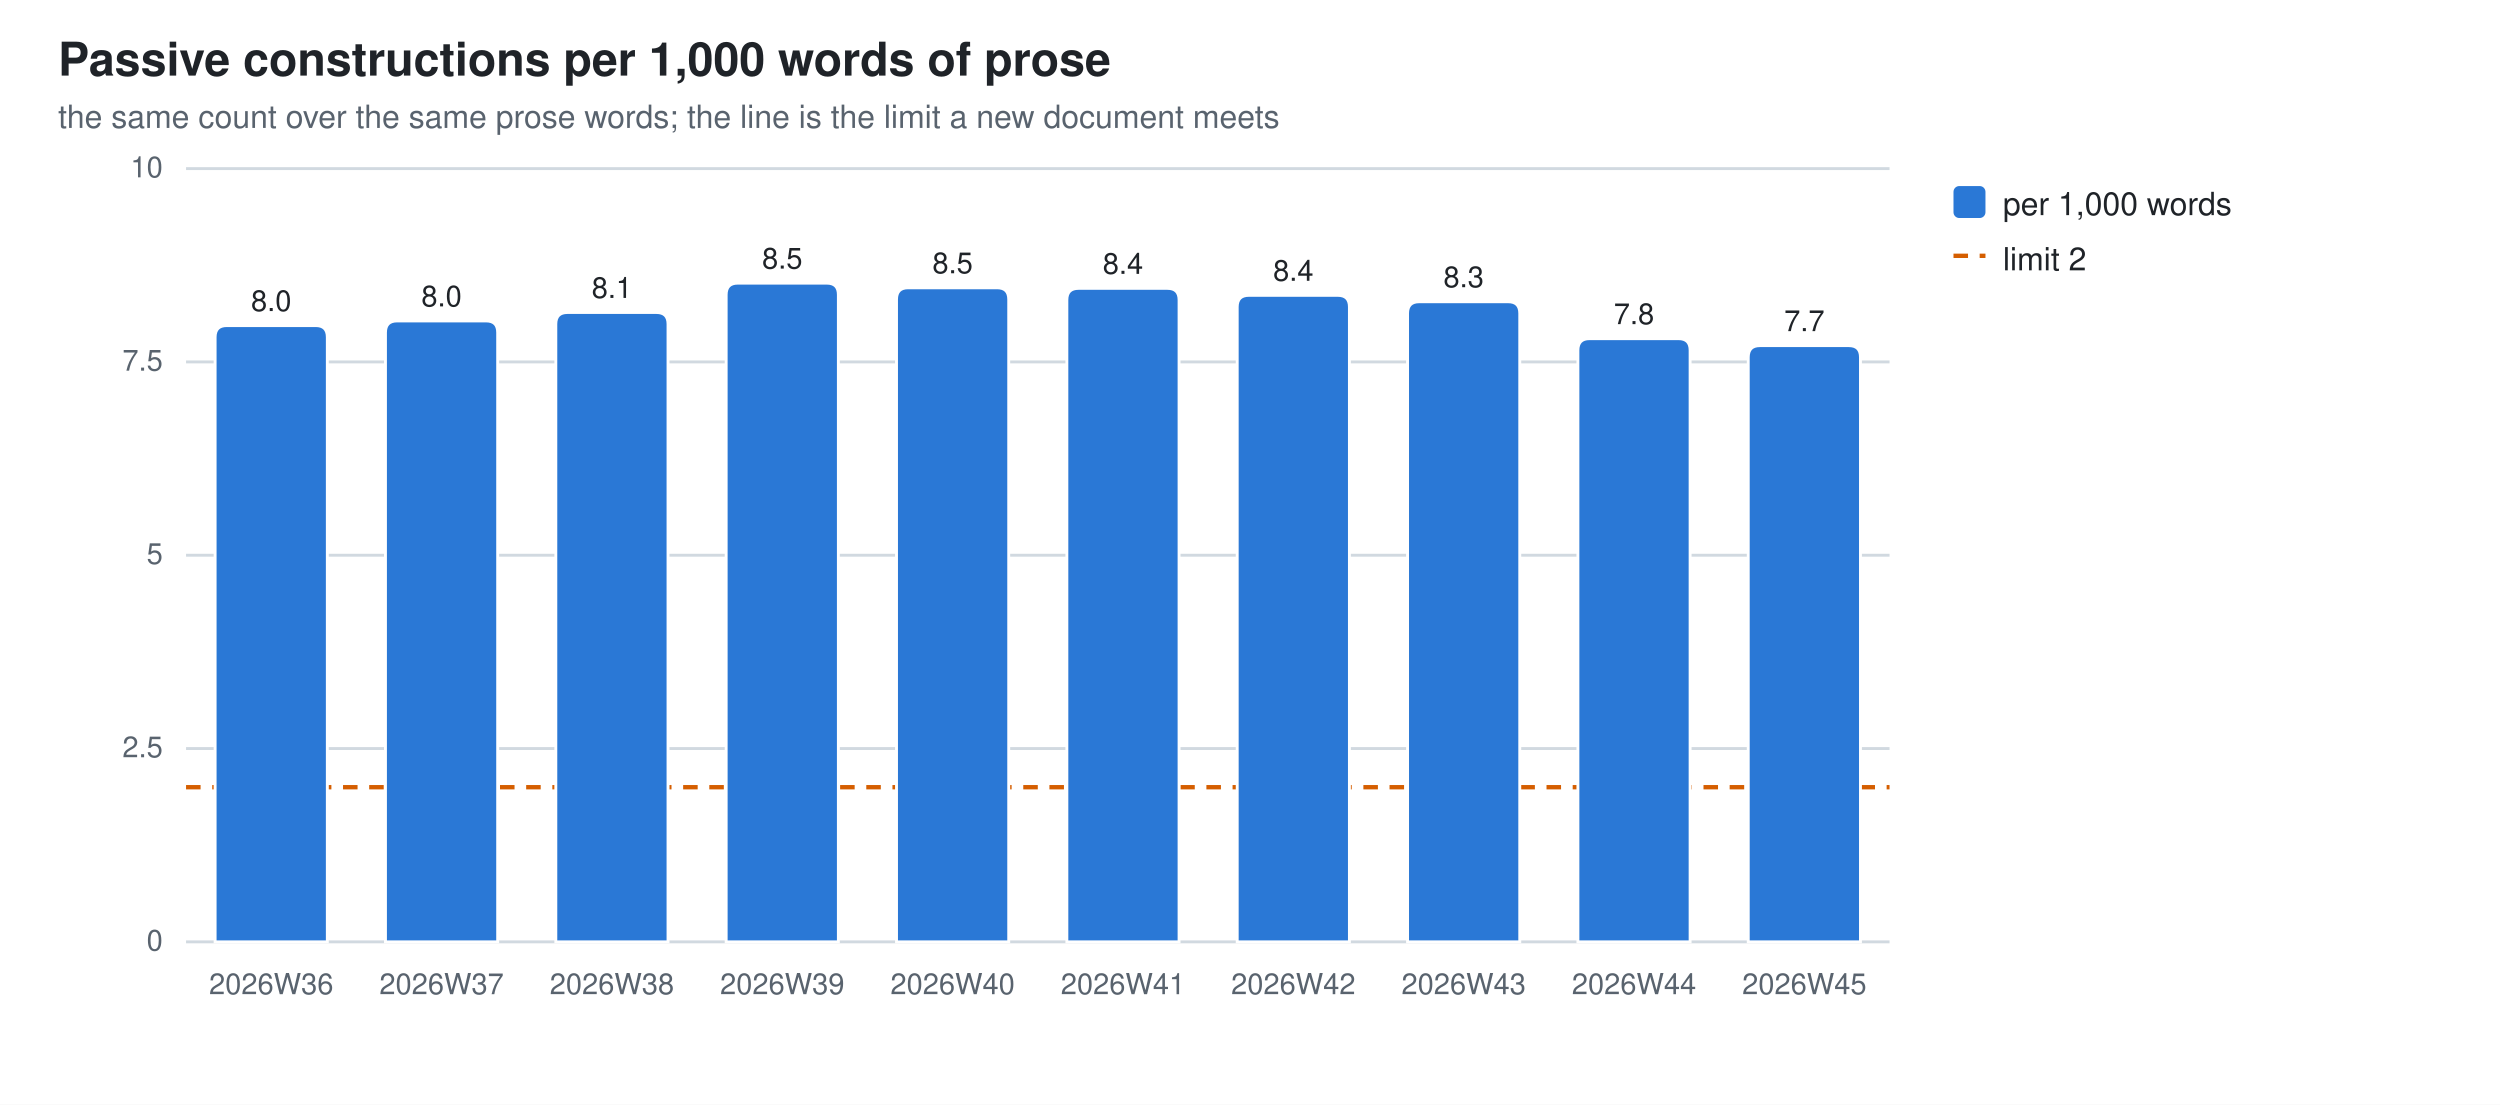
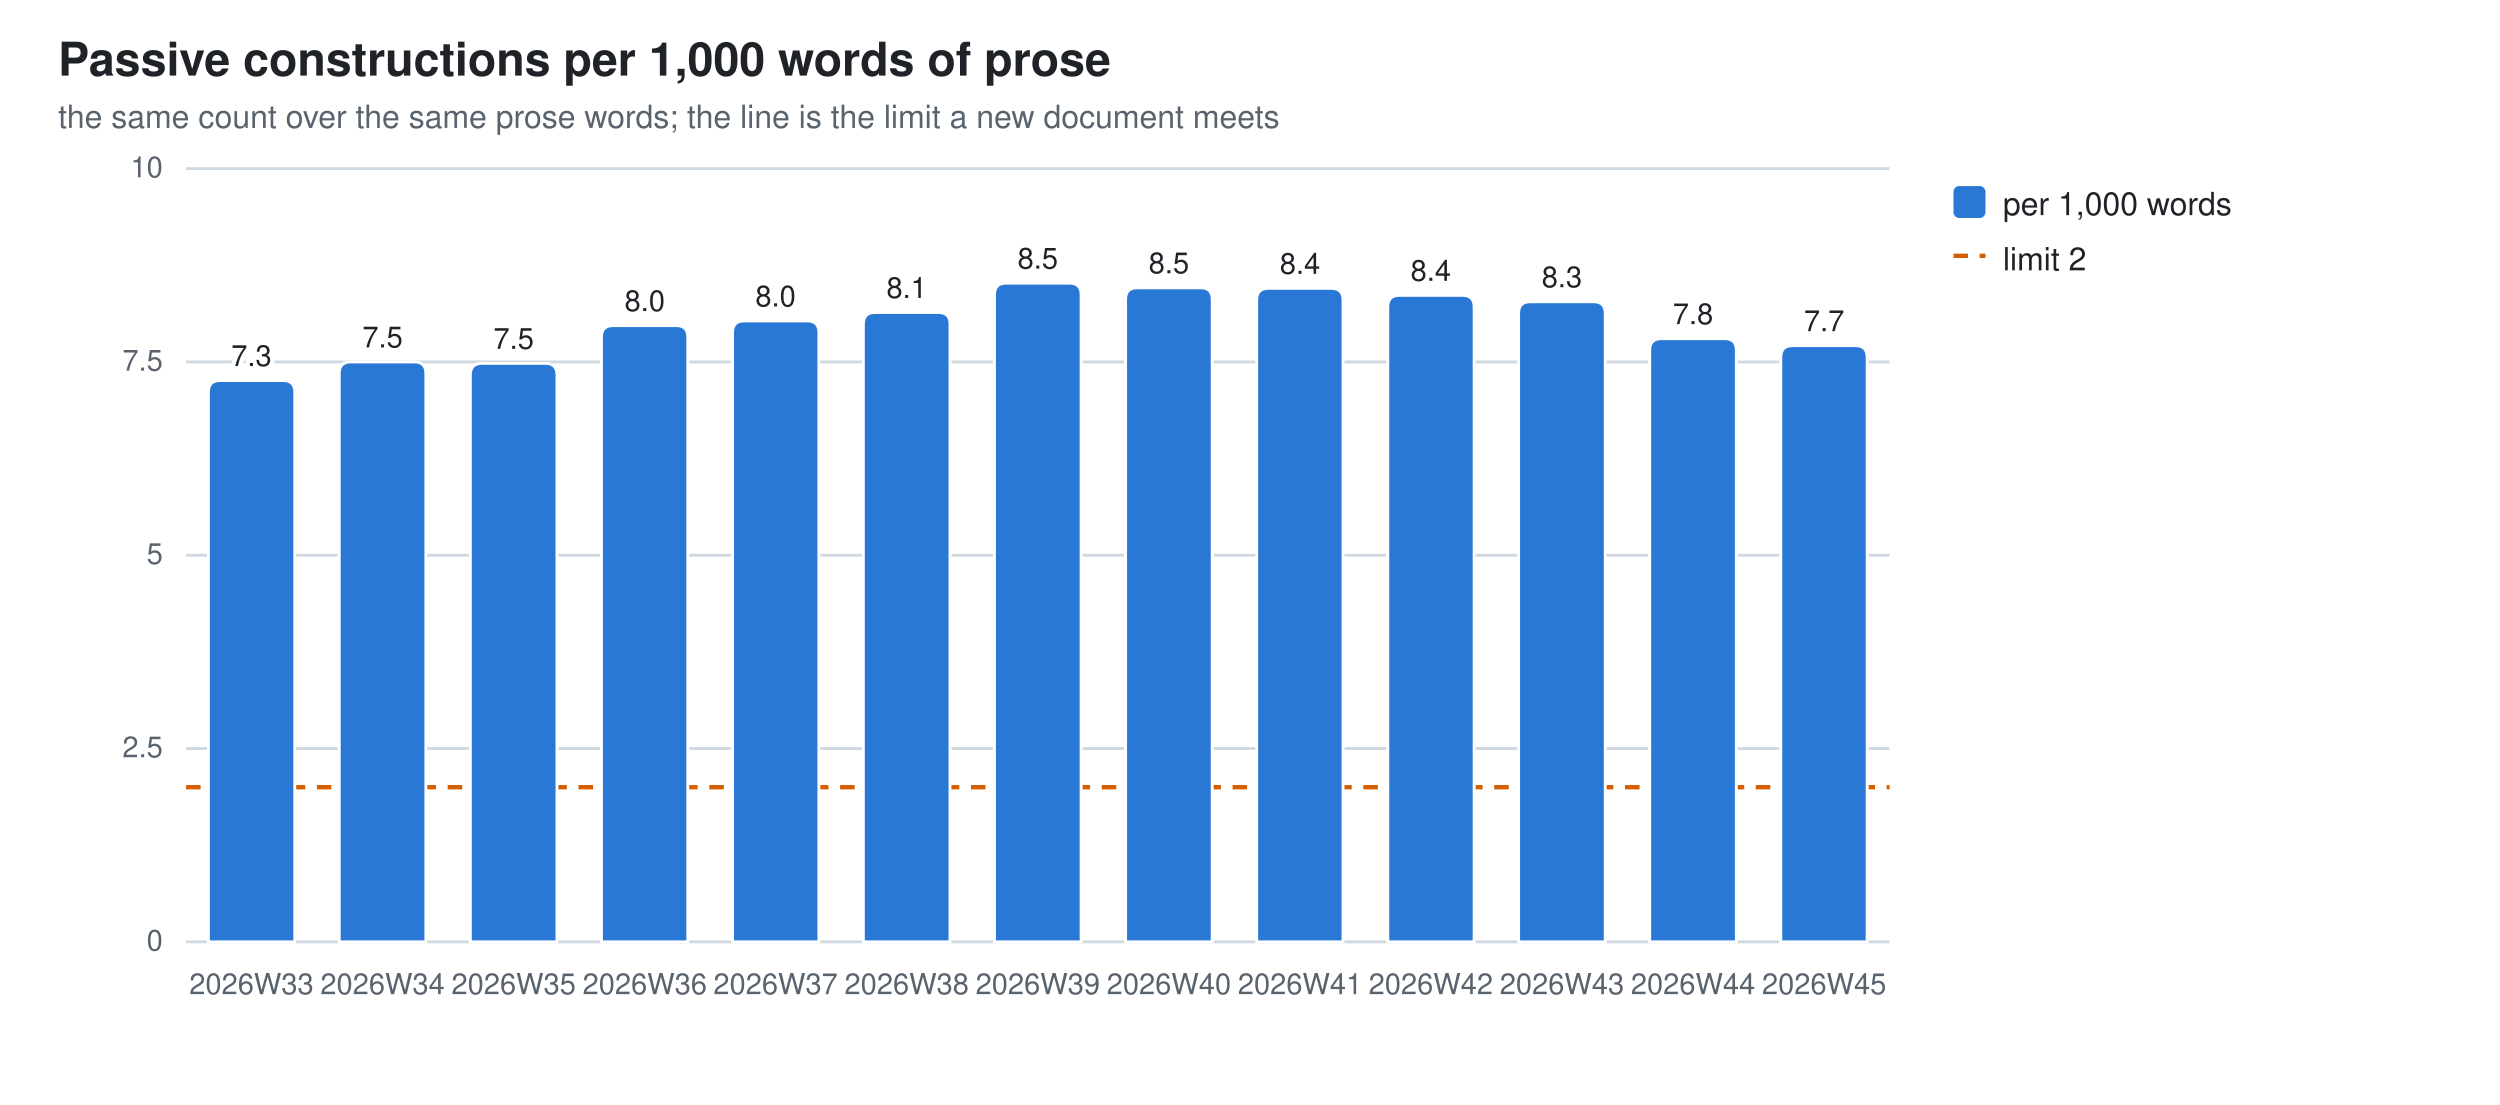
<svg xmlns="http://www.w3.org/2000/svg" width="860" height="380" viewBox="0 0 860 380" role="img" aria-label="Passive constructions per 1,000 words of prose">
  <style>
  .bg{fill:#ffffff} .fg{fill:#1f2328} .mut{fill:#59636e} .grid{stroke:#d1d9e0}
  .seg{stroke:#ffffff;stroke-width:1}
  .val{paint-order:stroke;stroke:#ffffff;stroke-width:3px;stroke-linejoin:round}
  .s0{fill:#2a78d6}
  @media (prefers-color-scheme: dark){
    .bg{fill:#0d1117} .fg{fill:#e6edf3} .mut{fill:#9198a1} .grid{stroke:#30363d}
    .seg{stroke:#0d1117} .val{stroke:#0d1117} .s0{fill:#3987e5}}
  text{font-family:-apple-system,BlinkMacSystemFont,"Segoe UI",Helvetica,Arial,sans-serif}
</style>
  <rect class="bg" width="860" height="380" />
  <text class="fg" x="20" y="26" font-size="16" font-weight="600">Passive constructions per 1,000 words of prose</text>
  <text class="mut" x="20" y="44" font-size="11">the same count over the same prose words; the line is the limit a new document meets</text>
  <line class="grid" x1="64" y1="324.0" x2="650.0" y2="324.0" stroke-width="1" />
  <text class="mut" x="56" y="327.0" font-size="10" text-anchor="end">0</text>
  <line class="grid" x1="64" y1="257.5" x2="650.0" y2="257.5" stroke-width="1" />
  <text class="mut" x="56" y="260.5" font-size="10" text-anchor="end">2.5</text>
  <line class="grid" x1="64" y1="191.0" x2="650.0" y2="191.0" stroke-width="1" />
  <text class="mut" x="56" y="194.0" font-size="10" text-anchor="end">5</text>
  <line class="grid" x1="64" y1="124.5" x2="650.0" y2="124.5" stroke-width="1" />
  <text class="mut" x="56" y="127.5" font-size="10" text-anchor="end">7.5</text>
  <line class="grid" x1="64" y1="58.0" x2="650.0" y2="58.0" stroke-width="1" />
  <text class="mut" x="56" y="61.0" font-size="10" text-anchor="end">10</text>
  <line x1="64" y1="270.8" x2="650.0" y2="270.8" stroke="#D55E00" stroke-width="1.5" stroke-dasharray="5 4" />
-   <path class="seg s0" d="M74.0,324.0 V116.0 Q74.0,112.0 78.0,112.0 H108.6 Q112.6,112.0 112.6,116.0 V324.0 Z" />
-   <text class="mut" x="93.3" y="342" font-size="10" text-anchor="middle">2026W36</text>
-   <text class="fg val" x="93.3" y="107.0" font-size="10" text-anchor="middle">8.0</text>
-   <path class="seg s0" d="M132.6,324.0 V114.4 Q132.6,110.4 136.6,110.4 H167.2 Q171.2,110.4 171.2,114.4 V324.0 Z" />
-   <text class="mut" x="151.9" y="342" font-size="10" text-anchor="middle">2026W37</text>
-   <text class="fg val" x="151.9" y="105.4" font-size="10" text-anchor="middle">8.0</text>
-   <path class="seg s0" d="M191.2,324.0 V111.5 Q191.2,107.5 195.2,107.5 H225.8 Q229.8,107.5 229.8,111.5 V324.0 Z" />
-   <text class="mut" x="210.5" y="342" font-size="10" text-anchor="middle">2026W38</text>
-   <text class="fg val" x="210.5" y="102.5" font-size="10" text-anchor="middle">8.1</text>
-   <path class="seg s0" d="M249.8,324.0 V101.4 Q249.8,97.4 253.8,97.4 H284.4 Q288.4,97.4 288.4,101.4 V324.0 Z" />
-   <text class="mut" x="269.1" y="342" font-size="10" text-anchor="middle">2026W39</text>
-   <text class="fg val" x="269.1" y="92.4" font-size="10" text-anchor="middle">8.5</text>
-   <path class="seg s0" d="M308.4,324.0 V103.0 Q308.4,99.0 312.4,99.0 H343.0 Q347.0,99.0 347.0,103.0 V324.0 Z" />
-   <text class="mut" x="327.7" y="342" font-size="10" text-anchor="middle">2026W40</text>
-   <text class="fg val" x="327.7" y="94.0" font-size="10" text-anchor="middle">8.5</text>
-   <path class="seg s0" d="M367.0,324.0 V103.2 Q367.0,99.2 371.0,99.2 H401.6 Q405.6,99.2 405.6,103.2 V324.0 Z" />
-   <text class="mut" x="386.3" y="342" font-size="10" text-anchor="middle">2026W41</text>
-   <text class="fg val" x="386.3" y="94.2" font-size="10" text-anchor="middle">8.4</text>
-   <path class="seg s0" d="M425.6,324.0 V105.6 Q425.6,101.6 429.6,101.6 H460.2 Q464.2,101.6 464.2,105.6 V324.0 Z" />
-   <text class="mut" x="444.9" y="342" font-size="10" text-anchor="middle">2026W42</text>
-   <text class="fg val" x="444.9" y="96.6" font-size="10" text-anchor="middle">8.4</text>
-   <path class="seg s0" d="M484.2,324.0 V107.8 Q484.2,103.8 488.2,103.8 H518.8 Q522.8,103.8 522.8,107.8 V324.0 Z" />
-   <text class="mut" x="503.5" y="342" font-size="10" text-anchor="middle">2026W43</text>
-   <text class="fg val" x="503.5" y="98.8" font-size="10" text-anchor="middle">8.3</text>
-   <path class="seg s0" d="M542.8,324.0 V120.5 Q542.8,116.5 546.8,116.5 H577.4 Q581.4,116.5 581.4,120.5 V324.0 Z" />
-   <text class="mut" x="562.1" y="342" font-size="10" text-anchor="middle">2026W44</text>
-   <text class="fg val" x="562.1" y="111.5" font-size="10" text-anchor="middle">7.8</text>
-   <path class="seg s0" d="M601.4,324.0 V122.9 Q601.4,118.9 605.4,118.9 H636.0 Q640.0,118.9 640.0,122.9 V324.0 Z" />
-   <text class="mut" x="620.7" y="342" font-size="10" text-anchor="middle">2026W45</text>
-   <text class="fg val" x="620.7" y="113.9" font-size="10" text-anchor="middle">7.7</text>
+   <path class="seg s0" d="M71.7,324.0 V134.9 Q71.7,130.9 75.7,130.9 H97.4 Q101.4,130.9 101.4,134.9 V324.0 Z" />
+   <text class="mut" x="86.5" y="342" font-size="10" text-anchor="middle">2026W33</text>
+   <text class="fg val" x="86.5" y="125.9" font-size="10" text-anchor="middle">7.3</text>
+   <path class="seg s0" d="M116.7,324.0 V128.5 Q116.7,124.5 120.7,124.5 H142.5 Q146.5,124.5 146.5,128.5 V324.0 Z" />
+   <text class="mut" x="131.6" y="342" font-size="10" text-anchor="middle">2026W34</text>
+   <text class="fg val" x="131.6" y="119.5" font-size="10" text-anchor="middle">7.5</text>
+   <path class="seg s0" d="M161.8,324.0 V129.0 Q161.8,125.0 165.8,125.0 H187.6 Q191.6,125.0 191.6,129.0 V324.0 Z" />
+   <text class="mut" x="176.7" y="342" font-size="10" text-anchor="middle">2026W35</text>
+   <text class="fg val" x="176.7" y="120.0" font-size="10" text-anchor="middle">7.5</text>
+   <path class="seg s0" d="M206.9,324.0 V116.0 Q206.9,112.0 210.9,112.0 H232.6 Q236.6,112.0 236.6,116.0 V324.0 Z" />
+   <text class="mut" x="221.8" y="342" font-size="10" text-anchor="middle">2026W36</text>
+   <text class="fg val" x="221.8" y="107.0" font-size="10" text-anchor="middle">8.0</text>
+   <path class="seg s0" d="M252.0,324.0 V114.4 Q252.0,110.4 256.0,110.4 H277.7 Q281.7,110.4 281.7,114.4 V324.0 Z" />
+   <text class="mut" x="266.8" y="342" font-size="10" text-anchor="middle">2026W37</text>
+   <text class="fg val" x="266.8" y="105.4" font-size="10" text-anchor="middle">8.0</text>
+   <path class="seg s0" d="M297.0,324.0 V111.5 Q297.0,107.5 301.0,107.5 H322.8 Q326.8,107.5 326.8,111.5 V324.0 Z" />
+   <text class="mut" x="311.9" y="342" font-size="10" text-anchor="middle">2026W38</text>
+   <text class="fg val" x="311.9" y="102.5" font-size="10" text-anchor="middle">8.1</text>
+   <path class="seg s0" d="M342.1,324.0 V101.4 Q342.1,97.4 346.1,97.4 H367.9 Q371.9,97.4 371.9,101.4 V324.0 Z" />
+   <text class="mut" x="357.0" y="342" font-size="10" text-anchor="middle">2026W39</text>
+   <text class="fg val" x="357.0" y="92.4" font-size="10" text-anchor="middle">8.5</text>
+   <path class="seg s0" d="M387.2,324.0 V103.0 Q387.2,99.0 391.2,99.0 H413.0 Q417.0,99.0 417.0,103.0 V324.0 Z" />
+   <text class="mut" x="402.1" y="342" font-size="10" text-anchor="middle">2026W40</text>
+   <text class="fg val" x="402.1" y="94.0" font-size="10" text-anchor="middle">8.5</text>
+   <path class="seg s0" d="M432.3,324.0 V103.2 Q432.3,99.2 436.3,99.2 H458.0 Q462.0,99.2 462.0,103.2 V324.0 Z" />
+   <text class="mut" x="447.2" y="342" font-size="10" text-anchor="middle">2026W41</text>
+   <text class="fg val" x="447.2" y="94.2" font-size="10" text-anchor="middle">8.4</text>
+   <path class="seg s0" d="M477.4,324.0 V105.6 Q477.4,101.6 481.4,101.6 H503.1 Q507.1,101.6 507.1,105.6 V324.0 Z" />
+   <text class="mut" x="492.2" y="342" font-size="10" text-anchor="middle">2026W42</text>
+   <text class="fg val" x="492.2" y="96.6" font-size="10" text-anchor="middle">8.4</text>
+   <path class="seg s0" d="M522.4,324.0 V107.8 Q522.4,103.8 526.4,103.8 H548.2 Q552.2,103.8 552.2,107.8 V324.0 Z" />
+   <text class="mut" x="537.3" y="342" font-size="10" text-anchor="middle">2026W43</text>
+   <text class="fg val" x="537.3" y="98.8" font-size="10" text-anchor="middle">8.3</text>
+   <path class="seg s0" d="M567.5,324.0 V120.5 Q567.5,116.5 571.5,116.5 H593.3 Q597.3,116.5 597.3,120.5 V324.0 Z" />
+   <text class="mut" x="582.4" y="342" font-size="10" text-anchor="middle">2026W44</text>
+   <text class="fg val" x="582.4" y="111.5" font-size="10" text-anchor="middle">7.8</text>
+   <path class="seg s0" d="M612.6,324.0 V122.9 Q612.6,118.9 616.6,118.9 H638.3 Q642.3,118.9 642.3,122.9 V324.0 Z" />
+   <text class="mut" x="627.5" y="342" font-size="10" text-anchor="middle">2026W45</text>
+   <text class="fg val" x="627.5" y="113.9" font-size="10" text-anchor="middle">7.7</text>
  <rect class="s0" x="672" y="64" width="11" height="11" rx="2" />
  <text class="fg" y="74" font-size="11">
    <tspan x="689" dy="0">per 1,000 words</tspan>
  </text>
  <line x1="672" y1="88" x2="683" y2="88" stroke="#D55E00" stroke-width="1.5" stroke-dasharray="5 4" />
  <text class="fg" x="689" y="93" font-size="11">limit 2</text>
</svg>
